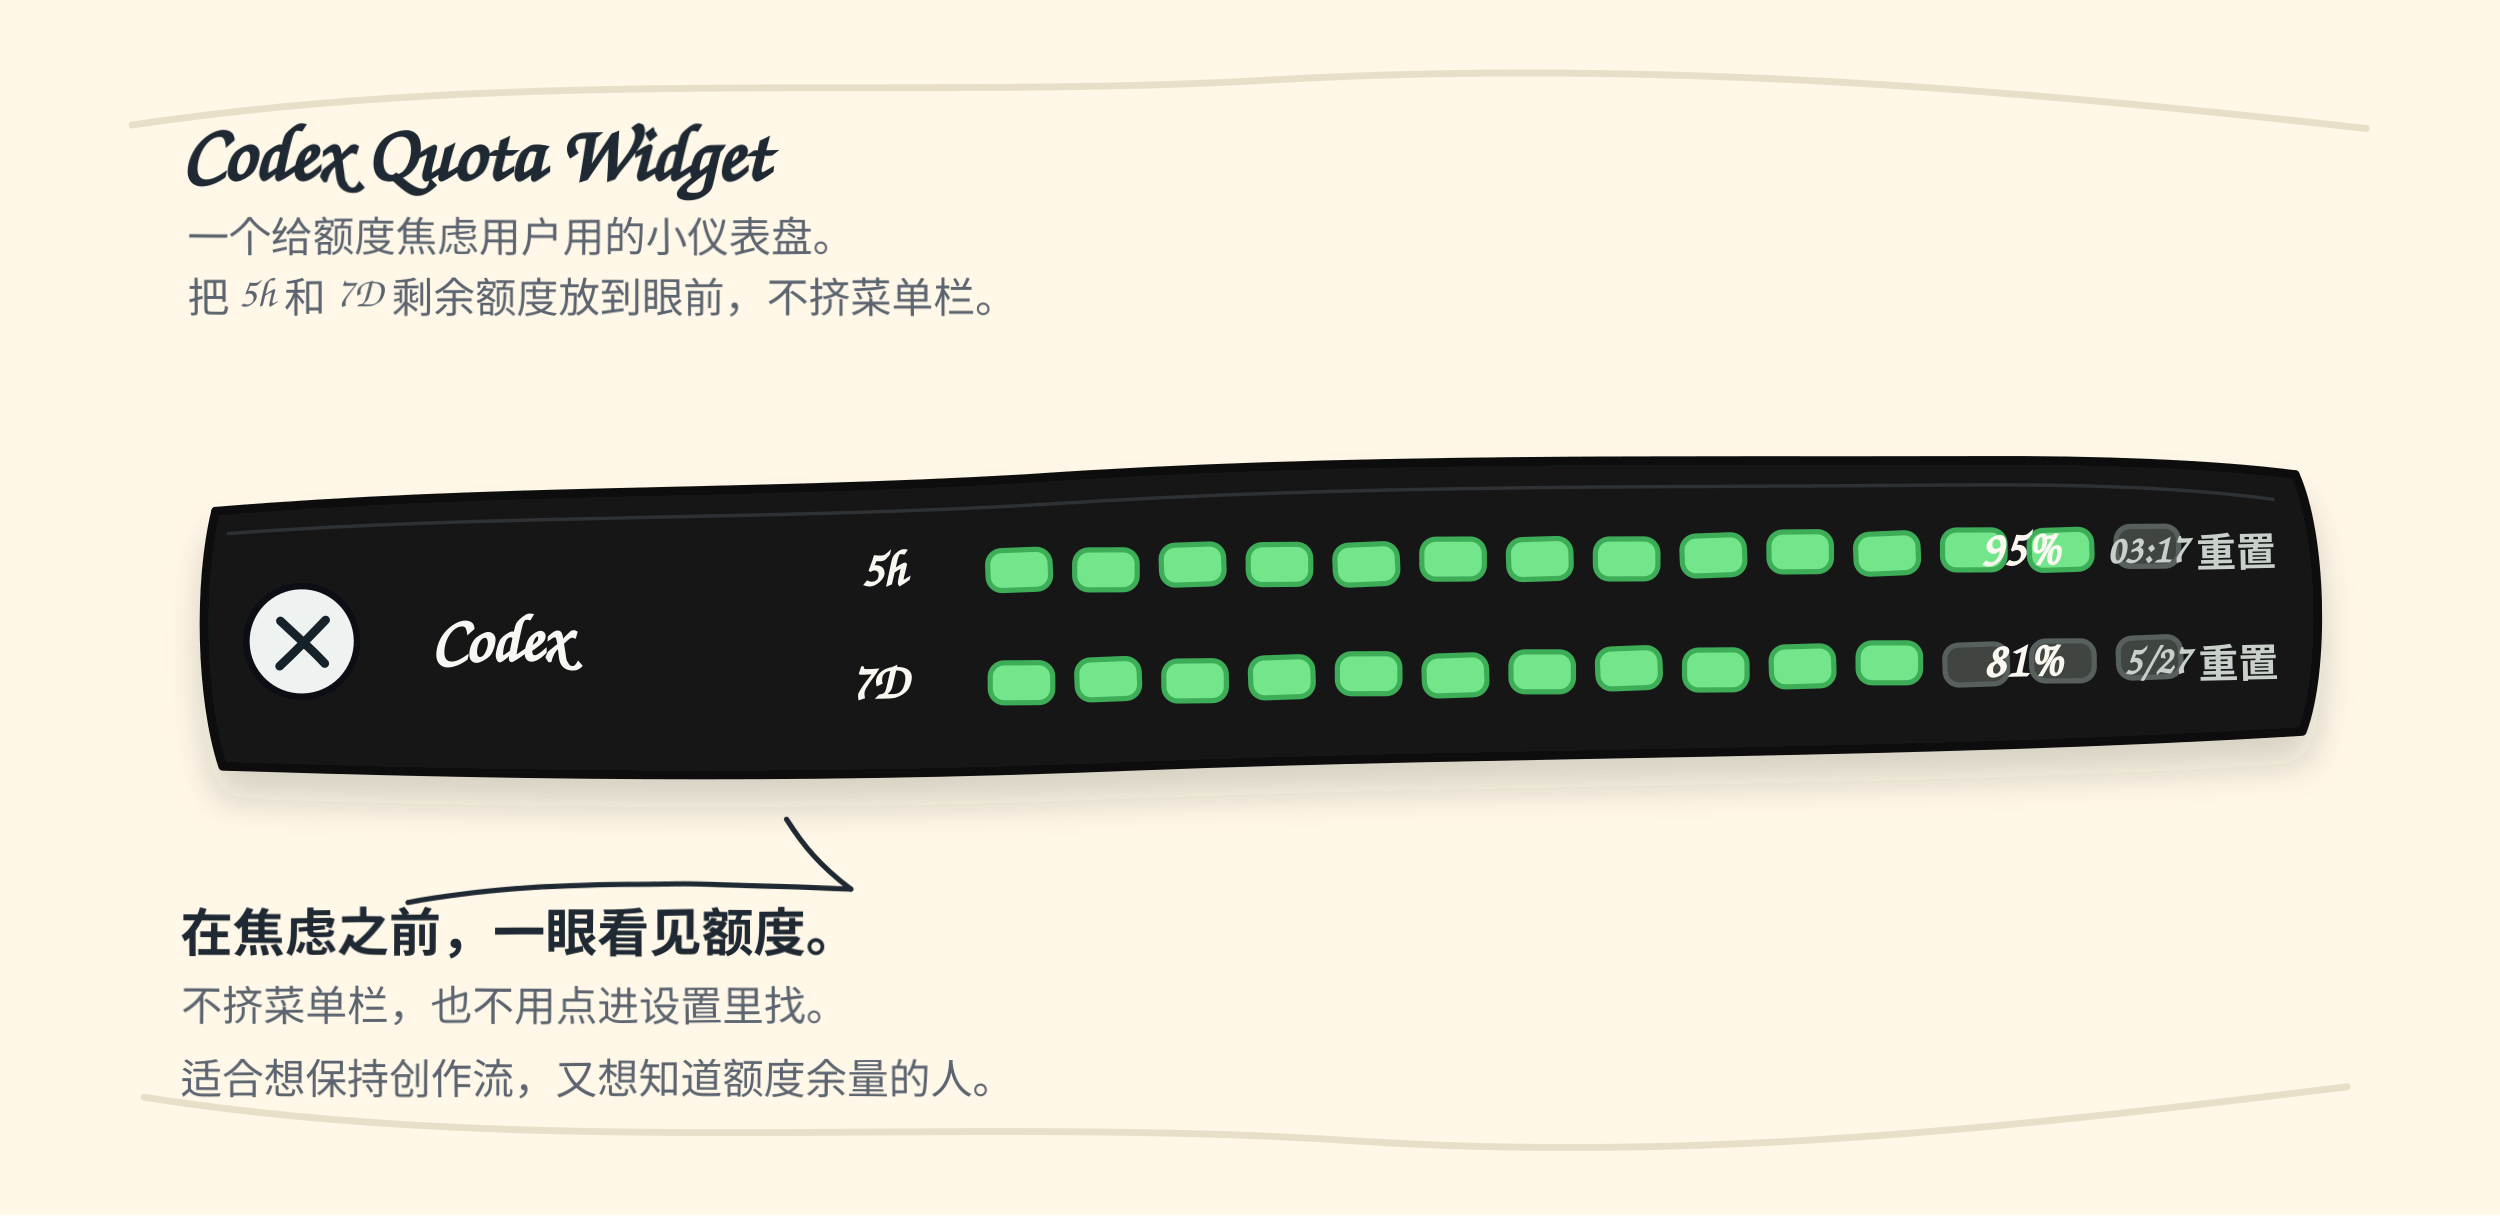
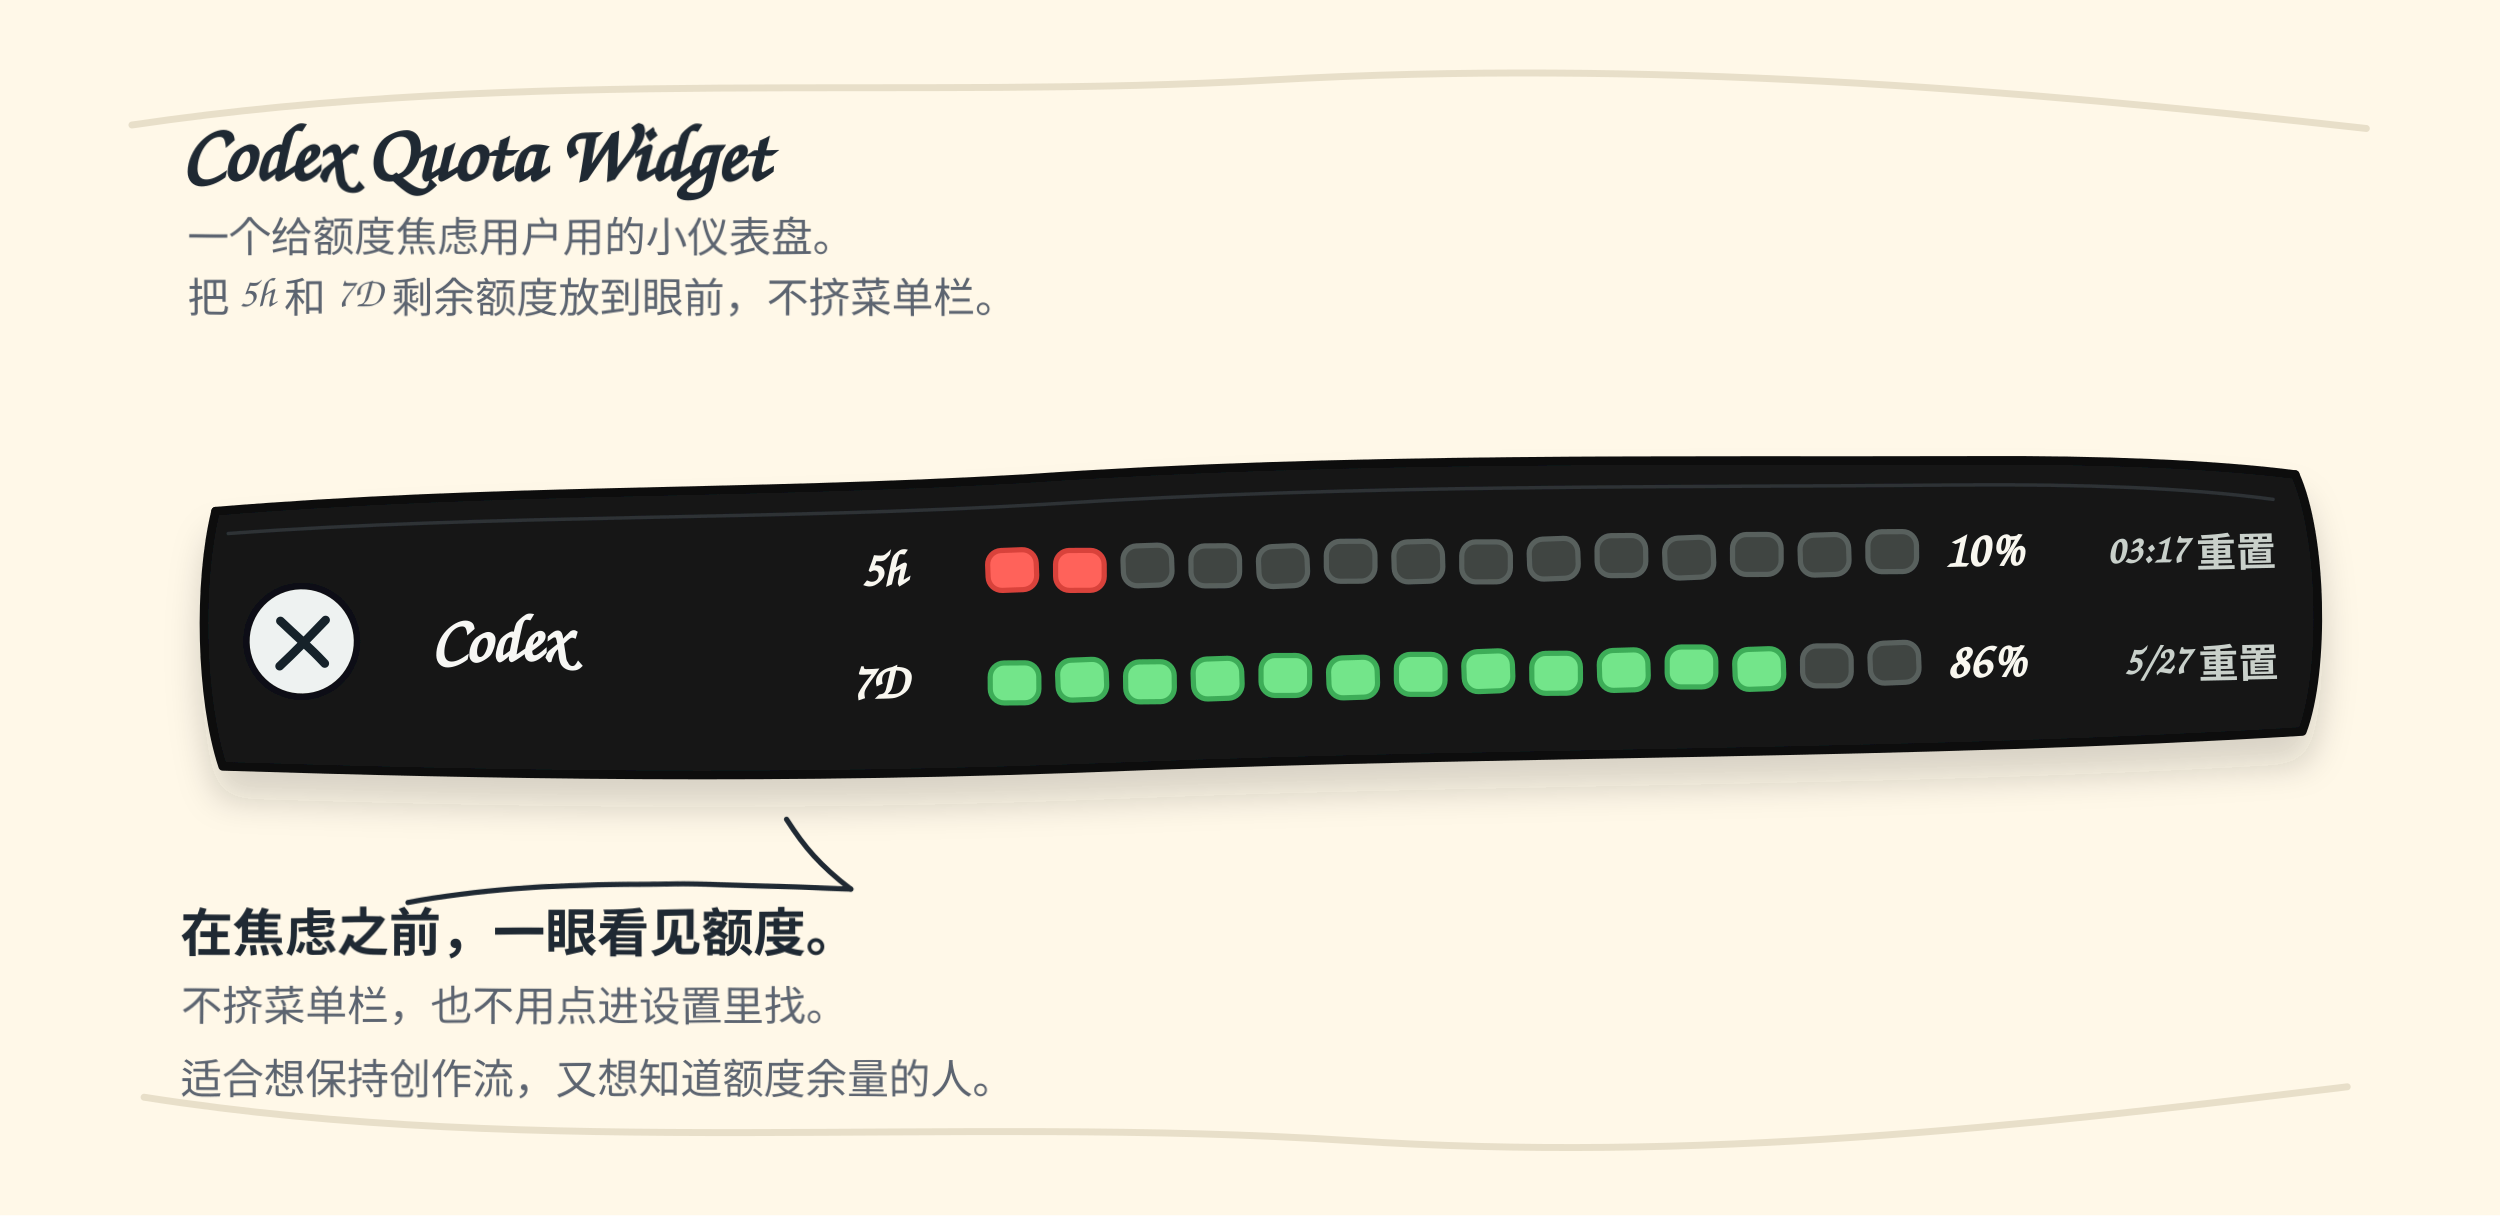
<svg xmlns="http://www.w3.org/2000/svg" width="1440" height="700" viewBox="0 0 1440 700" fill="none" role="img" aria-labelledby="title desc">
  <defs>
    <filter id="sketch" x="-8%" y="-8%" width="116%" height="116%">
      <feTurbulence type="fractalNoise" baseFrequency="0.018" numOctaves="2" seed="7" result="noise" />
      <feDisplacementMap in="SourceGraphic" in2="noise" scale="1.2" xChannelSelector="R" yChannelSelector="G" />
    </filter>
    <filter id="softShadow" x="-20%" y="-20%" width="140%" height="140%">
      <feDropShadow dx="0" dy="16" stdDeviation="10" flood-color="#2D2A24" flood-opacity="0.18" />
    </filter>
    <style>
      .hand {
        font-family: Virgil, "Comic Sans MS", "Bradley Hand", "PingFang SC", "Hiragino Sans GB", cursive;
      }
      .stroke {
        stroke-linecap: round;
        stroke-linejoin: round;
      }
    </style>
  </defs>
  <rect width="1440" height="700" fill="#FFF8E8" />
  <path d="M76 72C306 38 527 58 733 46C948 34 1157 51 1363 74" stroke="#E8DFC9" stroke-width="4" stroke-linecap="round" />
  <path d="M83 632C312 668 546 642 778 657C978 670 1163 649 1352 626" stroke="#E8DFC9" stroke-width="4" stroke-linecap="round" />
  <g filter="url(#sketch)">
    <text x="104" y="104" class="hand" fill="#1F2933" font-size="46" font-weight="700">Codex Quota Widget</text>
    <text x="108" y="145" class="hand" fill="#5C6470" font-size="24">一个给额度焦虑用户用的小仪表盘。</text>
    <text x="108" y="180" class="hand" fill="#5C6470" font-size="24">把 5h 和 7D 剩余额度放到眼前，不挤菜单栏。</text>
  </g>
  <g filter="url(#softShadow)" transform="rotate(-1.2 720 374)">
    <path d="M126 282C278 270 438 279 593 273C776 265 964 271 1139 274C1209 275 1277 278 1324 286C1337 316 1338 405 1325 434C1107 443 869 436 650 440C450 444 282 437 127 429C115 390 115 323 126 282Z" fill="#151719" />
    <path class="stroke" d="M126 282C289 272 429 279 593 273C778 264 969 271 1141 274C1209 275 1278 279 1324 286" stroke="#0B0D0E" stroke-width="5" />
    <path class="stroke" d="M1324 286C1339 321 1339 399 1325 434C1102 443 869 436 650 440C447 444 281 437 127 429C115 390 115 323 126 282" stroke="#0B0D0E" stroke-width="5" />
    <path class="stroke" d="M133 295C286 287 447 294 604 288C786 280 963 286 1136 288C1200 289 1260 292 1311 300" stroke="#353A3D" stroke-width="2" opacity="0.75" />
    <circle cx="174" cy="358" r="32" fill="#EEF2F1" stroke="#101112" stroke-width="4" />
    <path class="stroke" d="M162 346C170 354 179 362 187 371" stroke="#13222A" stroke-width="5" />
    <path class="stroke" d="M188 346C180 354 170 364 161 372" stroke="#13222A" stroke-width="5" />
    <text x="248" y="372" class="hand" fill="#F7F7F4" font-size="38" font-weight="700">Codex</text>
    <text x="522" y="333" class="hand" fill="#F9F7EF" font-size="29" font-weight="700" text-anchor="end">5h</text>
    <text x="522" y="398" class="hand" fill="#F9F7EF" font-size="29" font-weight="700" text-anchor="end">7D</text>
    <g transform="translate(570 314)">
-       <rect x="0" y="0" width="36" height="23" rx="8" fill="#73E58A" stroke="#3EAD58" stroke-width="3" transform="rotate(-1 18 12)" />
-       <rect x="50" y="1" width="36" height="23" rx="8" fill="#73E58A" stroke="#3EAD58" stroke-width="3" transform="rotate(1 68 12)" />
-       <rect x="100" y="-1" width="36" height="23" rx="8" fill="#73E58A" stroke="#3EAD58" stroke-width="3" transform="rotate(-0.8 118 12)" />
-       <rect x="150" y="0" width="36" height="23" rx="8" fill="#73E58A" stroke="#3EAD58" stroke-width="3" transform="rotate(0.7 168 12)" />
-       <rect x="200" y="1" width="36" height="23" rx="8" fill="#73E58A" stroke="#3EAD58" stroke-width="3" transform="rotate(-1.3 218 12)" />
-       <rect x="250" y="-1" width="36" height="23" rx="8" fill="#73E58A" stroke="#3EAD58" stroke-width="3" transform="rotate(0.9 268 12)" />
-       <rect x="300" y="0" width="36" height="23" rx="8" fill="#73E58A" stroke="#3EAD58" stroke-width="3" transform="rotate(-0.6 318 12)" />
-       <rect x="350" y="1" width="36" height="23" rx="8" fill="#73E58A" stroke="#3EAD58" stroke-width="3" transform="rotate(1.1 368 12)" />
-       <rect x="400" y="0" width="36" height="23" rx="8" fill="#73E58A" stroke="#3EAD58" stroke-width="3" transform="rotate(-0.9 418 12)" />
-       <rect x="450" y="-1" width="36" height="23" rx="8" fill="#73E58A" stroke="#3EAD58" stroke-width="3" transform="rotate(0.7 468 12)" />
-       <rect x="500" y="1" width="36" height="23" rx="8" fill="#73E58A" stroke="#3EAD58" stroke-width="3" transform="rotate(-1.2 518 12)" />
-       <rect x="550" y="0" width="36" height="23" rx="8" fill="#73E58A" stroke="#3EAD58" stroke-width="3" transform="rotate(1 568 12)" />
-       <rect x="600" y="1" width="36" height="23" rx="8" fill="#73E58A" stroke="#3EAD58" stroke-width="3" transform="rotate(-0.6 618 12)" />
-       <rect x="650" y="0" width="36" height="23" rx="8" fill="#3F4543" stroke="#59605D" stroke-width="3" transform="rotate(0.8 668 12)" />
+       <rect x="0" y="0" width="28" height="23" rx="8" fill="#FF625A" stroke="#D9423A" stroke-width="3" transform="rotate(-1 14 12)" />
+       <rect x="39" y="1" width="28" height="23" rx="8" fill="#FF625A" stroke="#D9423A" stroke-width="3" transform="rotate(1 53 12)" />
+       <rect x="78" y="-1" width="28" height="23" rx="8" fill="#3F4543" stroke="#59605D" stroke-width="3" transform="rotate(-0.8 92 12)" />
+       <rect x="117" y="0" width="28" height="23" rx="8" fill="#3F4543" stroke="#59605D" stroke-width="3" transform="rotate(0.7 131 12)" />
+       <rect x="156" y="1" width="28" height="23" rx="8" fill="#3F4543" stroke="#59605D" stroke-width="3" transform="rotate(-1.3 170 12)" />
+       <rect x="195" y="-1" width="28" height="23" rx="8" fill="#3F4543" stroke="#59605D" stroke-width="3" transform="rotate(0.9 209 12)" />
+       <rect x="234" y="0" width="28" height="23" rx="8" fill="#3F4543" stroke="#59605D" stroke-width="3" transform="rotate(-0.6 248 12)" />
+       <rect x="273" y="1" width="28" height="23" rx="8" fill="#3F4543" stroke="#59605D" stroke-width="3" transform="rotate(1.1 287 12)" />
+       <rect x="312" y="0" width="28" height="23" rx="8" fill="#3F4543" stroke="#59605D" stroke-width="3" transform="rotate(-0.9 326 12)" />
+       <rect x="351" y="-1" width="28" height="23" rx="8" fill="#3F4543" stroke="#59605D" stroke-width="3" transform="rotate(0.7 365 12)" />
+       <rect x="390" y="1" width="28" height="23" rx="8" fill="#3F4543" stroke="#59605D" stroke-width="3" transform="rotate(-1.2 404 12)" />
+       <rect x="429" y="0" width="28" height="23" rx="8" fill="#3F4543" stroke="#59605D" stroke-width="3" transform="rotate(1 443 12)" />
+       <rect x="468" y="1" width="28" height="23" rx="8" fill="#3F4543" stroke="#59605D" stroke-width="3" transform="rotate(-0.6 482 12)" />
+       <rect x="507" y="0" width="28" height="23" rx="8" fill="#3F4543" stroke="#59605D" stroke-width="3" transform="rotate(0.8 521 12)" />
    </g>
    <g transform="translate(570 379)">
-       <rect x="0" y="0" width="36" height="23" rx="8" fill="#73E58A" stroke="#3EAD58" stroke-width="3" transform="rotate(0.8 18 12)" />
-       <rect x="50" y="-1" width="36" height="23" rx="8" fill="#73E58A" stroke="#3EAD58" stroke-width="3" transform="rotate(-1.1 68 12)" />
-       <rect x="100" y="1" width="36" height="23" rx="8" fill="#73E58A" stroke="#3EAD58" stroke-width="3" transform="rotate(0.6 118 12)" />
-       <rect x="150" y="0" width="36" height="23" rx="8" fill="#73E58A" stroke="#3EAD58" stroke-width="3" transform="rotate(-0.8 168 12)" />
-       <rect x="200" y="-1" width="36" height="23" rx="8" fill="#73E58A" stroke="#3EAD58" stroke-width="3" transform="rotate(1.1 218 12)" />
-       <rect x="250" y="1" width="36" height="23" rx="8" fill="#73E58A" stroke="#3EAD58" stroke-width="3" transform="rotate(-0.7 268 12)" />
-       <rect x="300" y="0" width="36" height="23" rx="8" fill="#73E58A" stroke="#3EAD58" stroke-width="3" transform="rotate(1.2 318 12)" />
-       <rect x="350" y="-1" width="36" height="23" rx="8" fill="#73E58A" stroke="#3EAD58" stroke-width="3" transform="rotate(-1 368 12)" />
-       <rect x="400" y="1" width="36" height="23" rx="8" fill="#73E58A" stroke="#3EAD58" stroke-width="3" transform="rotate(0.8 418 12)" />
-       <rect x="450" y="0" width="36" height="23" rx="8" fill="#73E58A" stroke="#3EAD58" stroke-width="3" transform="rotate(-0.5 468 12)" />
-       <rect x="500" y="-1" width="36" height="23" rx="8" fill="#73E58A" stroke="#3EAD58" stroke-width="3" transform="rotate(1.1 518 12)" />
-       <rect x="550" y="1" width="36" height="23" rx="8" fill="#3F4543" stroke="#59605D" stroke-width="3" transform="rotate(-0.8 568 12)" />
-       <rect x="600" y="0" width="36" height="23" rx="8" fill="#3F4543" stroke="#59605D" stroke-width="3" transform="rotate(0.9 618 12)" />
-       <rect x="650" y="-1" width="36" height="23" rx="8" fill="#3F4543" stroke="#59605D" stroke-width="3" transform="rotate(-1.1 668 12)" />
+       <rect x="0" y="0" width="28" height="23" rx="8" fill="#73E58A" stroke="#3EAD58" stroke-width="3" transform="rotate(0.8 14 12)" />
+       <rect x="39" y="-1" width="28" height="23" rx="8" fill="#73E58A" stroke="#3EAD58" stroke-width="3" transform="rotate(-1.1 53 12)" />
+       <rect x="78" y="1" width="28" height="23" rx="8" fill="#73E58A" stroke="#3EAD58" stroke-width="3" transform="rotate(0.6 92 12)" />
+       <rect x="117" y="0" width="28" height="23" rx="8" fill="#73E58A" stroke="#3EAD58" stroke-width="3" transform="rotate(-0.8 131 12)" />
+       <rect x="156" y="-1" width="28" height="23" rx="8" fill="#73E58A" stroke="#3EAD58" stroke-width="3" transform="rotate(1.1 170 12)" />
+       <rect x="195" y="1" width="28" height="23" rx="8" fill="#73E58A" stroke="#3EAD58" stroke-width="3" transform="rotate(-0.7 209 12)" />
+       <rect x="234" y="0" width="28" height="23" rx="8" fill="#73E58A" stroke="#3EAD58" stroke-width="3" transform="rotate(1.2 248 12)" />
+       <rect x="273" y="-1" width="28" height="23" rx="8" fill="#73E58A" stroke="#3EAD58" stroke-width="3" transform="rotate(-1 287 12)" />
+       <rect x="312" y="1" width="28" height="23" rx="8" fill="#73E58A" stroke="#3EAD58" stroke-width="3" transform="rotate(0.8 326 12)" />
+       <rect x="351" y="0" width="28" height="23" rx="8" fill="#73E58A" stroke="#3EAD58" stroke-width="3" transform="rotate(-0.5 365 12)" />
+       <rect x="390" y="-1" width="28" height="23" rx="8" fill="#73E58A" stroke="#3EAD58" stroke-width="3" transform="rotate(1.1 404 12)" />
+       <rect x="429" y="1" width="28" height="23" rx="8" fill="#73E58A" stroke="#3EAD58" stroke-width="3" transform="rotate(-0.8 443 12)" />
+       <rect x="468" y="0" width="28" height="23" rx="8" fill="#3F4543" stroke="#59605D" stroke-width="3" transform="rotate(0.9 482 12)" />
+       <rect x="507" y="-1" width="28" height="23" rx="8" fill="#3F4543" stroke="#59605D" stroke-width="3" transform="rotate(-1.1 521 12)" />
    </g>
-     <text x="1187" y="335" class="hand" fill="#F9F7EF" font-size="29" font-weight="700" text-anchor="end">95%</text>
-     <text x="1187" y="399" class="hand" fill="#F9F7EF" font-size="29" font-weight="700" text-anchor="end">81%</text>
+     <text x="1166" y="335" class="hand" fill="#F9F7EF" font-size="29" font-weight="700" text-anchor="end">10%</text>
+     <text x="1166" y="399" class="hand" fill="#F9F7EF" font-size="29" font-weight="700" text-anchor="end">86%</text>
    <text x="1312" y="335" class="hand" fill="#C9D0CA" font-size="23" font-weight="700" text-anchor="end">03:17 重置</text>
    <text x="1312" y="399" class="hand" fill="#C9D0CA" font-size="23" font-weight="700" text-anchor="end">5/27 重置</text>
  </g>
  <g filter="url(#sketch)">
    <path class="stroke" d="M235 520C314 505 405 509 490 512" stroke="#1F2933" stroke-width="3" />
    <path class="stroke" d="M490 512C472 498 464 489 453 472" stroke="#1F2933" stroke-width="3" />
    <text x="104" y="548" class="hand" fill="#1F2933" font-size="30" font-weight="700">在焦虑之前，一眼看见额度。</text>
    <text x="104" y="588" class="hand" fill="#5C6470" font-size="24">不挤菜单栏，也不用点进设置里找。</text>
    <text x="104" y="630" class="hand" fill="#5C6470" font-size="24">适合想保持创作流，又想知道额度余量的人。</text>
  </g>
</svg>
